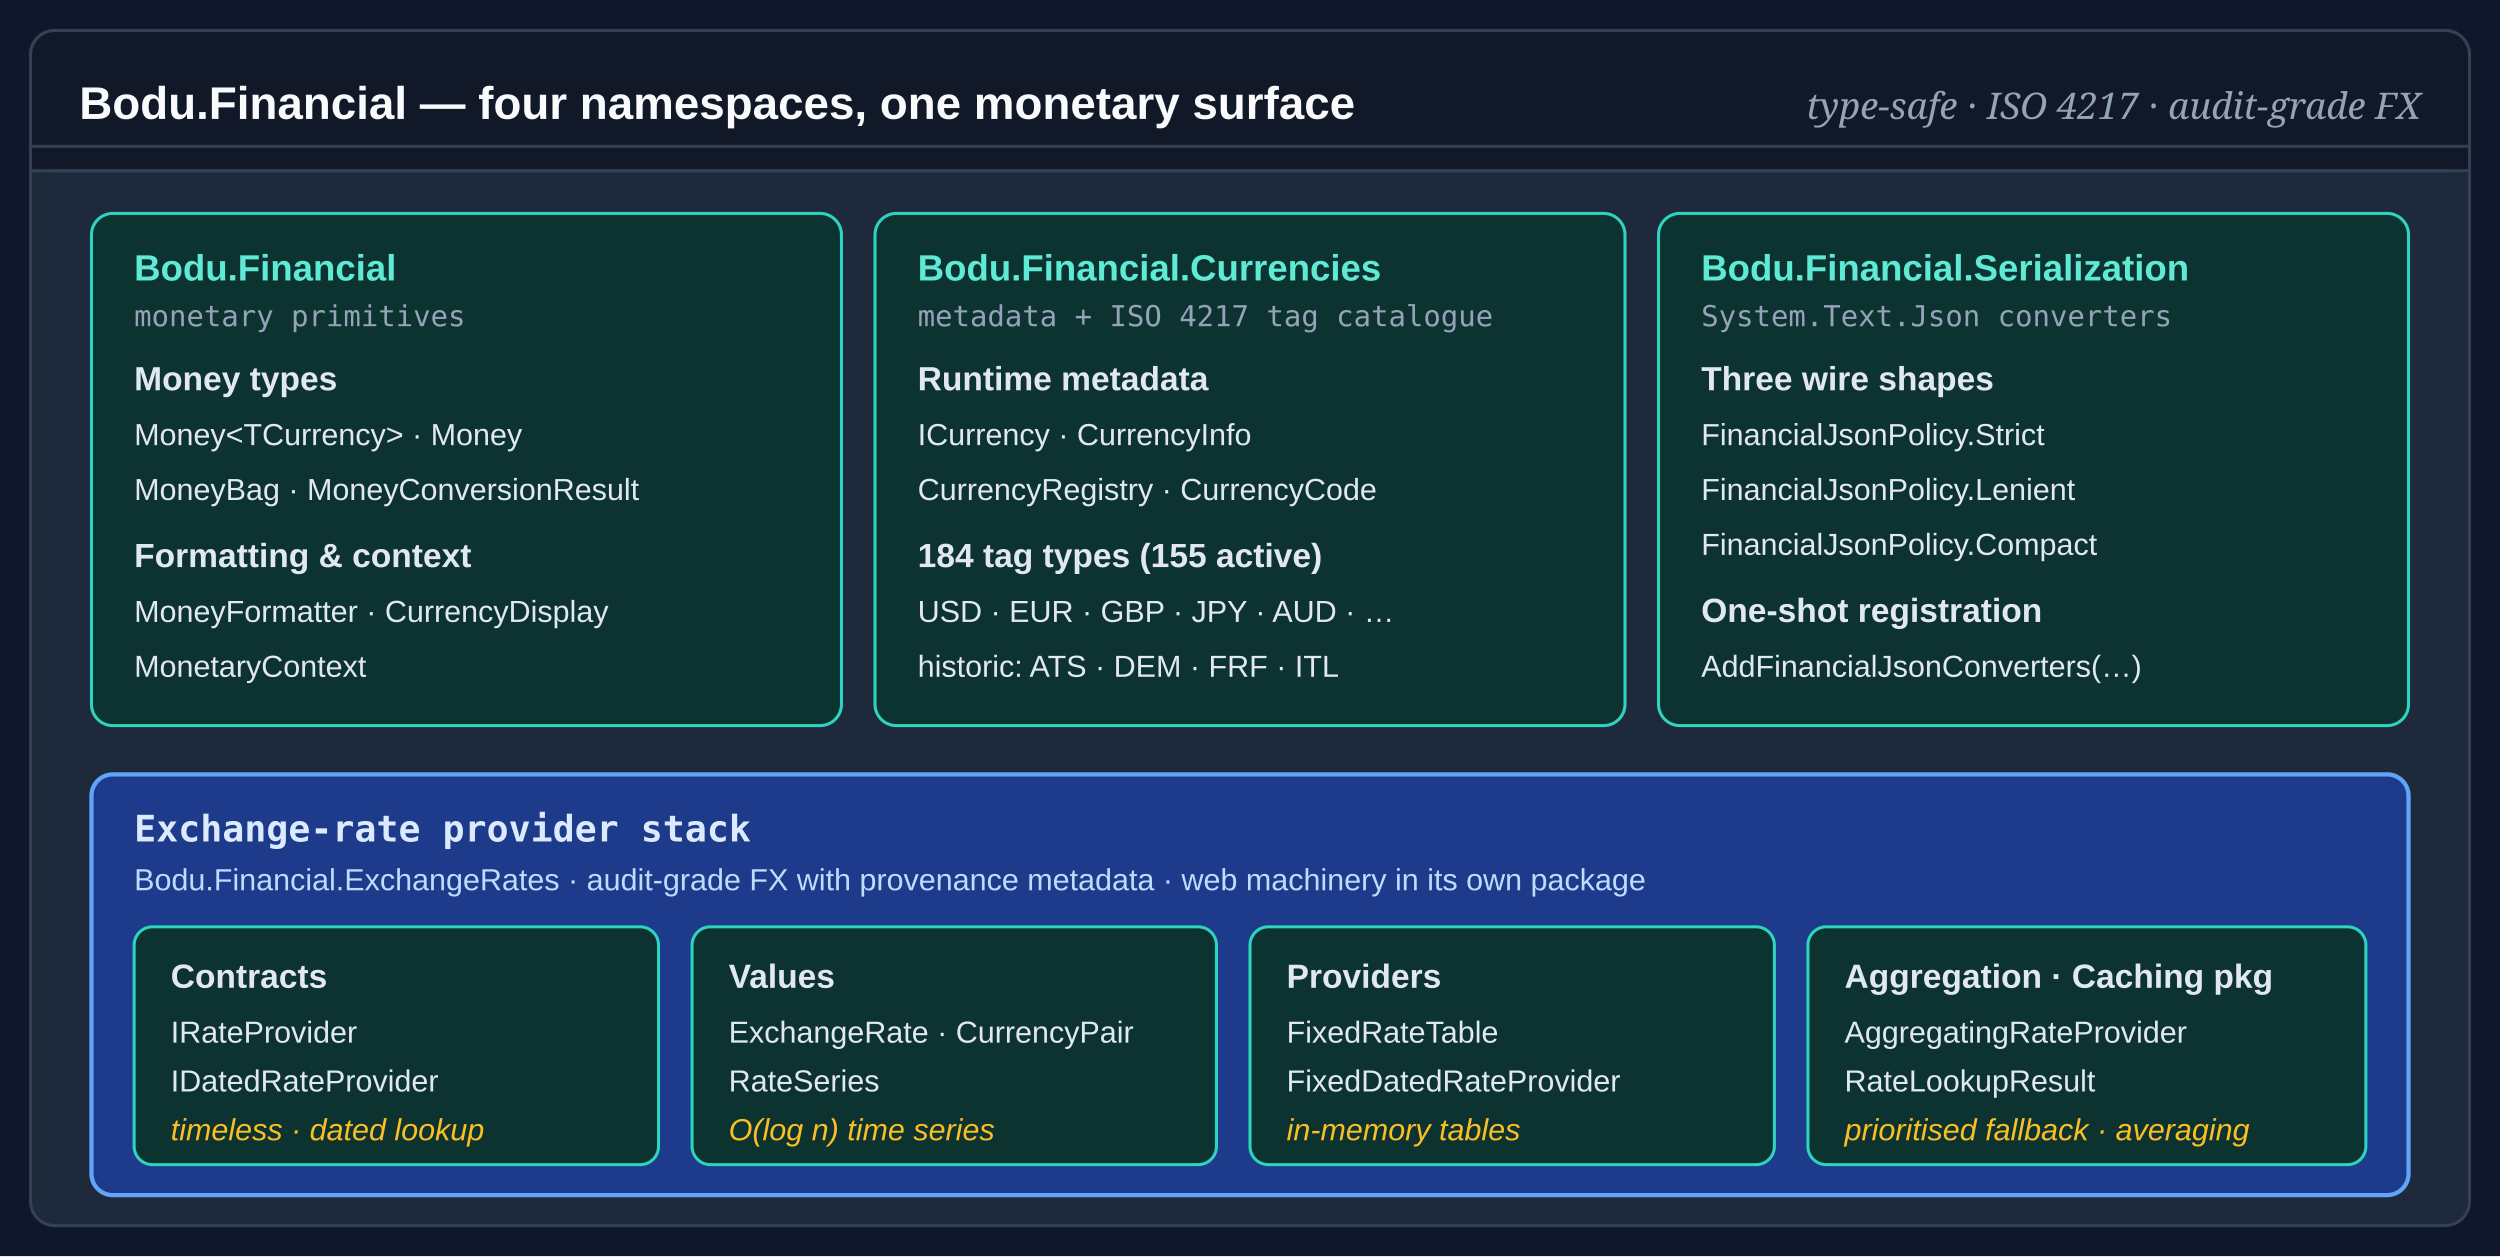
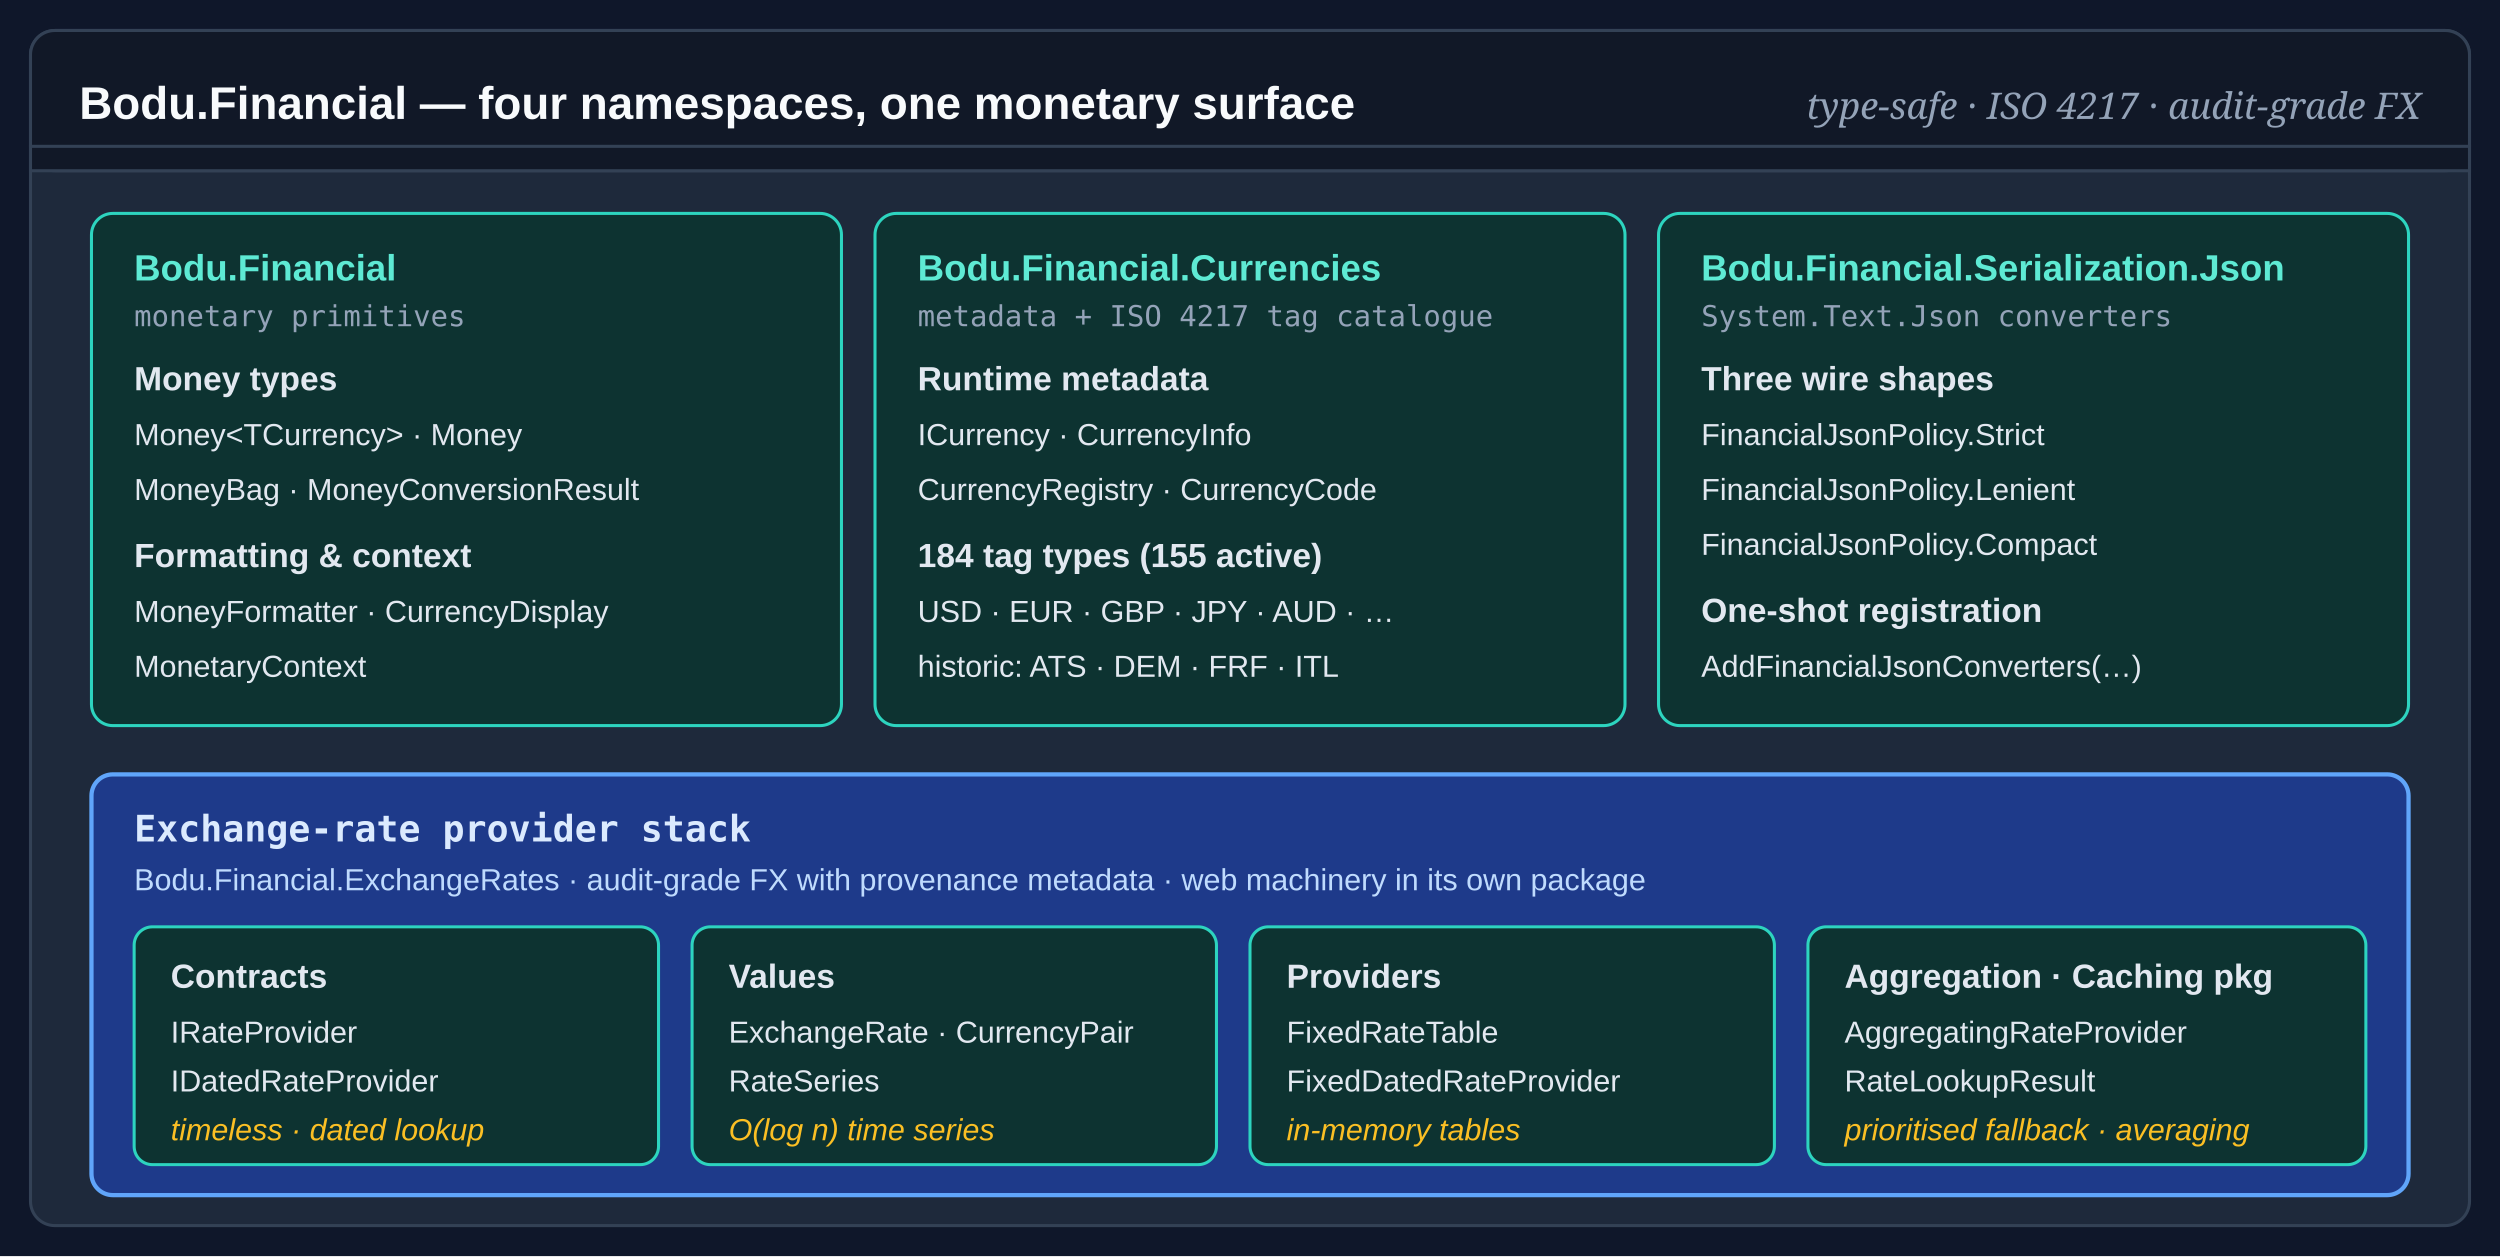
<svg xmlns="http://www.w3.org/2000/svg" viewBox="0 0 820 412" role="img" aria-labelledby="fin-t fin-d">
  <defs>
    <style>
      .fin-bg   { fill: #0F172A; }
      .fin-pan  { fill: #1E293B; stroke: #334155; stroke-width: 1; }
      .fin-hdr  { fill: #111827; stroke: #334155; stroke-width: 1; }
      .fin-ttl  { fill: #F8FAFC; font: 700 15px/1 "Segoe UI",Arial,sans-serif; }
      .fin-form { fill: #94A3B8; font: italic 12px/1 "Cambria",Georgia,serif; }
      .fin-card { fill: #0D3331; stroke: #2DD4BF; stroke-width: 1; }
      .fin-name { fill: #5EEAD4; font: 700 12px/1 "Segoe UI",Arial,sans-serif; }
      .fin-ns   { fill: #94A3B8; font: 400 9.5px/1 "Consolas",Menlo,monospace; }
      .fin-role { fill: #E2E8F0; font: 700 11px/1 "Segoe UI",Arial,sans-serif; }
      .fin-type { fill: #E2E8F0; font: 400 10px/1 "Segoe UI",Arial,sans-serif; }
      .fin-use  { fill: #FBBF24; font: italic 10px/1 "Segoe UI",Arial,sans-serif; }
      .fin-fx   { fill: #1E3A8A; stroke: #60A5FA; stroke-width: 1.4; }
      .fin-fxt  { fill: #DBEAFE; font: 700 12px/1 "Consolas",Menlo,monospace; }
      .fin-fxs  { fill: #BFDBFE; font: 400 10px/1 "Segoe UI",Arial,sans-serif; }
    </style>
  </defs>
  <rect class="fin-bg" width="820" height="412" />
  <g transform="translate(10 10)">
    <rect class="fin-pan" width="800" height="392" rx="8" />
    <rect class="fin-hdr" width="800" height="46" rx="8" />
    <rect class="fin-hdr" y="38" width="800" height="8" />
    <text class="fin-ttl" x="16" y="29">Bodu.Financial — four namespaces, one monetary surface</text>
    <text class="fin-form" x="784" y="29" text-anchor="end">type-safe · ISO 4217 · audit-grade FX</text>
    <g transform="translate(20 60)">
      <rect class="fin-card" width="246" height="168" rx="7" />
      <text class="fin-name" x="14" y="22">Bodu.Financial</text>
      <text class="fin-ns" x="14" y="37">monetary primitives</text>
      <text class="fin-role" x="14" y="58">Money types</text>
      <text class="fin-type" x="14" y="76">Money&lt;TCurrency&gt; · Money</text>
      <text class="fin-type" x="14" y="94">MoneyBag · MoneyConversionResult</text>
      <text class="fin-role" x="14" y="116">Formatting &amp; context</text>
      <text class="fin-type" x="14" y="134">MoneyFormatter · CurrencyDisplay</text>
      <text class="fin-type" x="14" y="152">MonetaryContext</text>
    </g>
    <g transform="translate(277 60)">
      <rect class="fin-card" width="246" height="168" rx="7" />
      <text class="fin-name" x="14" y="22">Bodu.Financial.Currencies</text>
      <text class="fin-ns" x="14" y="37">metadata + ISO 4217 tag catalogue</text>
      <text class="fin-role" x="14" y="58">Runtime metadata</text>
      <text class="fin-type" x="14" y="76">ICurrency · CurrencyInfo</text>
      <text class="fin-type" x="14" y="94">CurrencyRegistry · CurrencyCode</text>
      <text class="fin-role" x="14" y="116">184 tag types (155 active)</text>
      <text class="fin-type" x="14" y="134">USD · EUR · GBP · JPY · AUD · …</text>
      <text class="fin-type" x="14" y="152">historic: ATS · DEM · FRF · ITL</text>
    </g>
    <g transform="translate(534 60)">
      <rect class="fin-card" width="246" height="168" rx="7" />
-       <text class="fin-name" x="14" y="22">Bodu.Financial.Serialization</text>
+       <text class="fin-name" x="14" y="22">Bodu.Financial.Serialization.Json</text>
      <text class="fin-ns" x="14" y="37">System.Text.Json converters</text>
      <text class="fin-role" x="14" y="58">Three wire shapes</text>
      <text class="fin-type" x="14" y="76">FinancialJsonPolicy.Strict</text>
      <text class="fin-type" x="14" y="94">FinancialJsonPolicy.Lenient</text>
      <text class="fin-type" x="14" y="112">FinancialJsonPolicy.Compact</text>
      <text class="fin-role" x="14" y="134">One-shot registration</text>
      <text class="fin-type" x="14" y="152">AddFinancialJsonConverters(…)</text>
    </g>
    <g transform="translate(20 244)">
      <rect class="fin-fx" width="760" height="138" rx="7" />
      <text class="fin-fxt" x="14" y="22">Exchange-rate provider stack</text>
      <text class="fin-fxs" x="14" y="38">Bodu.Financial.ExchangeRates · audit-grade FX with provenance metadata · web machinery in its own package</text>
      <g transform="translate(14 50)">
        <rect class="fin-card" width="172" height="78" rx="6" />
        <text class="fin-role" x="12" y="20">Contracts</text>
        <text class="fin-type" x="12" y="38">IRateProvider</text>
        <text class="fin-type" x="12" y="54">IDatedRateProvider</text>
        <text class="fin-use" x="12" y="70">timeless · dated lookup</text>
      </g>
      <g transform="translate(197 50)">
        <rect class="fin-card" width="172" height="78" rx="6" />
        <text class="fin-role" x="12" y="20">Values</text>
        <text class="fin-type" x="12" y="38">ExchangeRate · CurrencyPair</text>
        <text class="fin-type" x="12" y="54">RateSeries</text>
        <text class="fin-use" x="12" y="70">O(log n) time series</text>
      </g>
      <g transform="translate(380 50)">
        <rect class="fin-card" width="172" height="78" rx="6" />
        <text class="fin-role" x="12" y="20">Providers</text>
        <text class="fin-type" x="12" y="38">FixedRateTable</text>
        <text class="fin-type" x="12" y="54">FixedDatedRateProvider</text>
        <text class="fin-use" x="12" y="70">in-memory tables</text>
      </g>
      <g transform="translate(563 50)">
        <rect class="fin-card" width="183" height="78" rx="6" />
        <text class="fin-role" x="12" y="20">Aggregation · Caching pkg</text>
        <text class="fin-type" x="12" y="38">AggregatingRateProvider</text>
        <text class="fin-type" x="12" y="54">RateLookupResult</text>
        <text class="fin-use" x="12" y="70">prioritised fallback · averaging</text>
      </g>
    </g>
  </g>
</svg>
